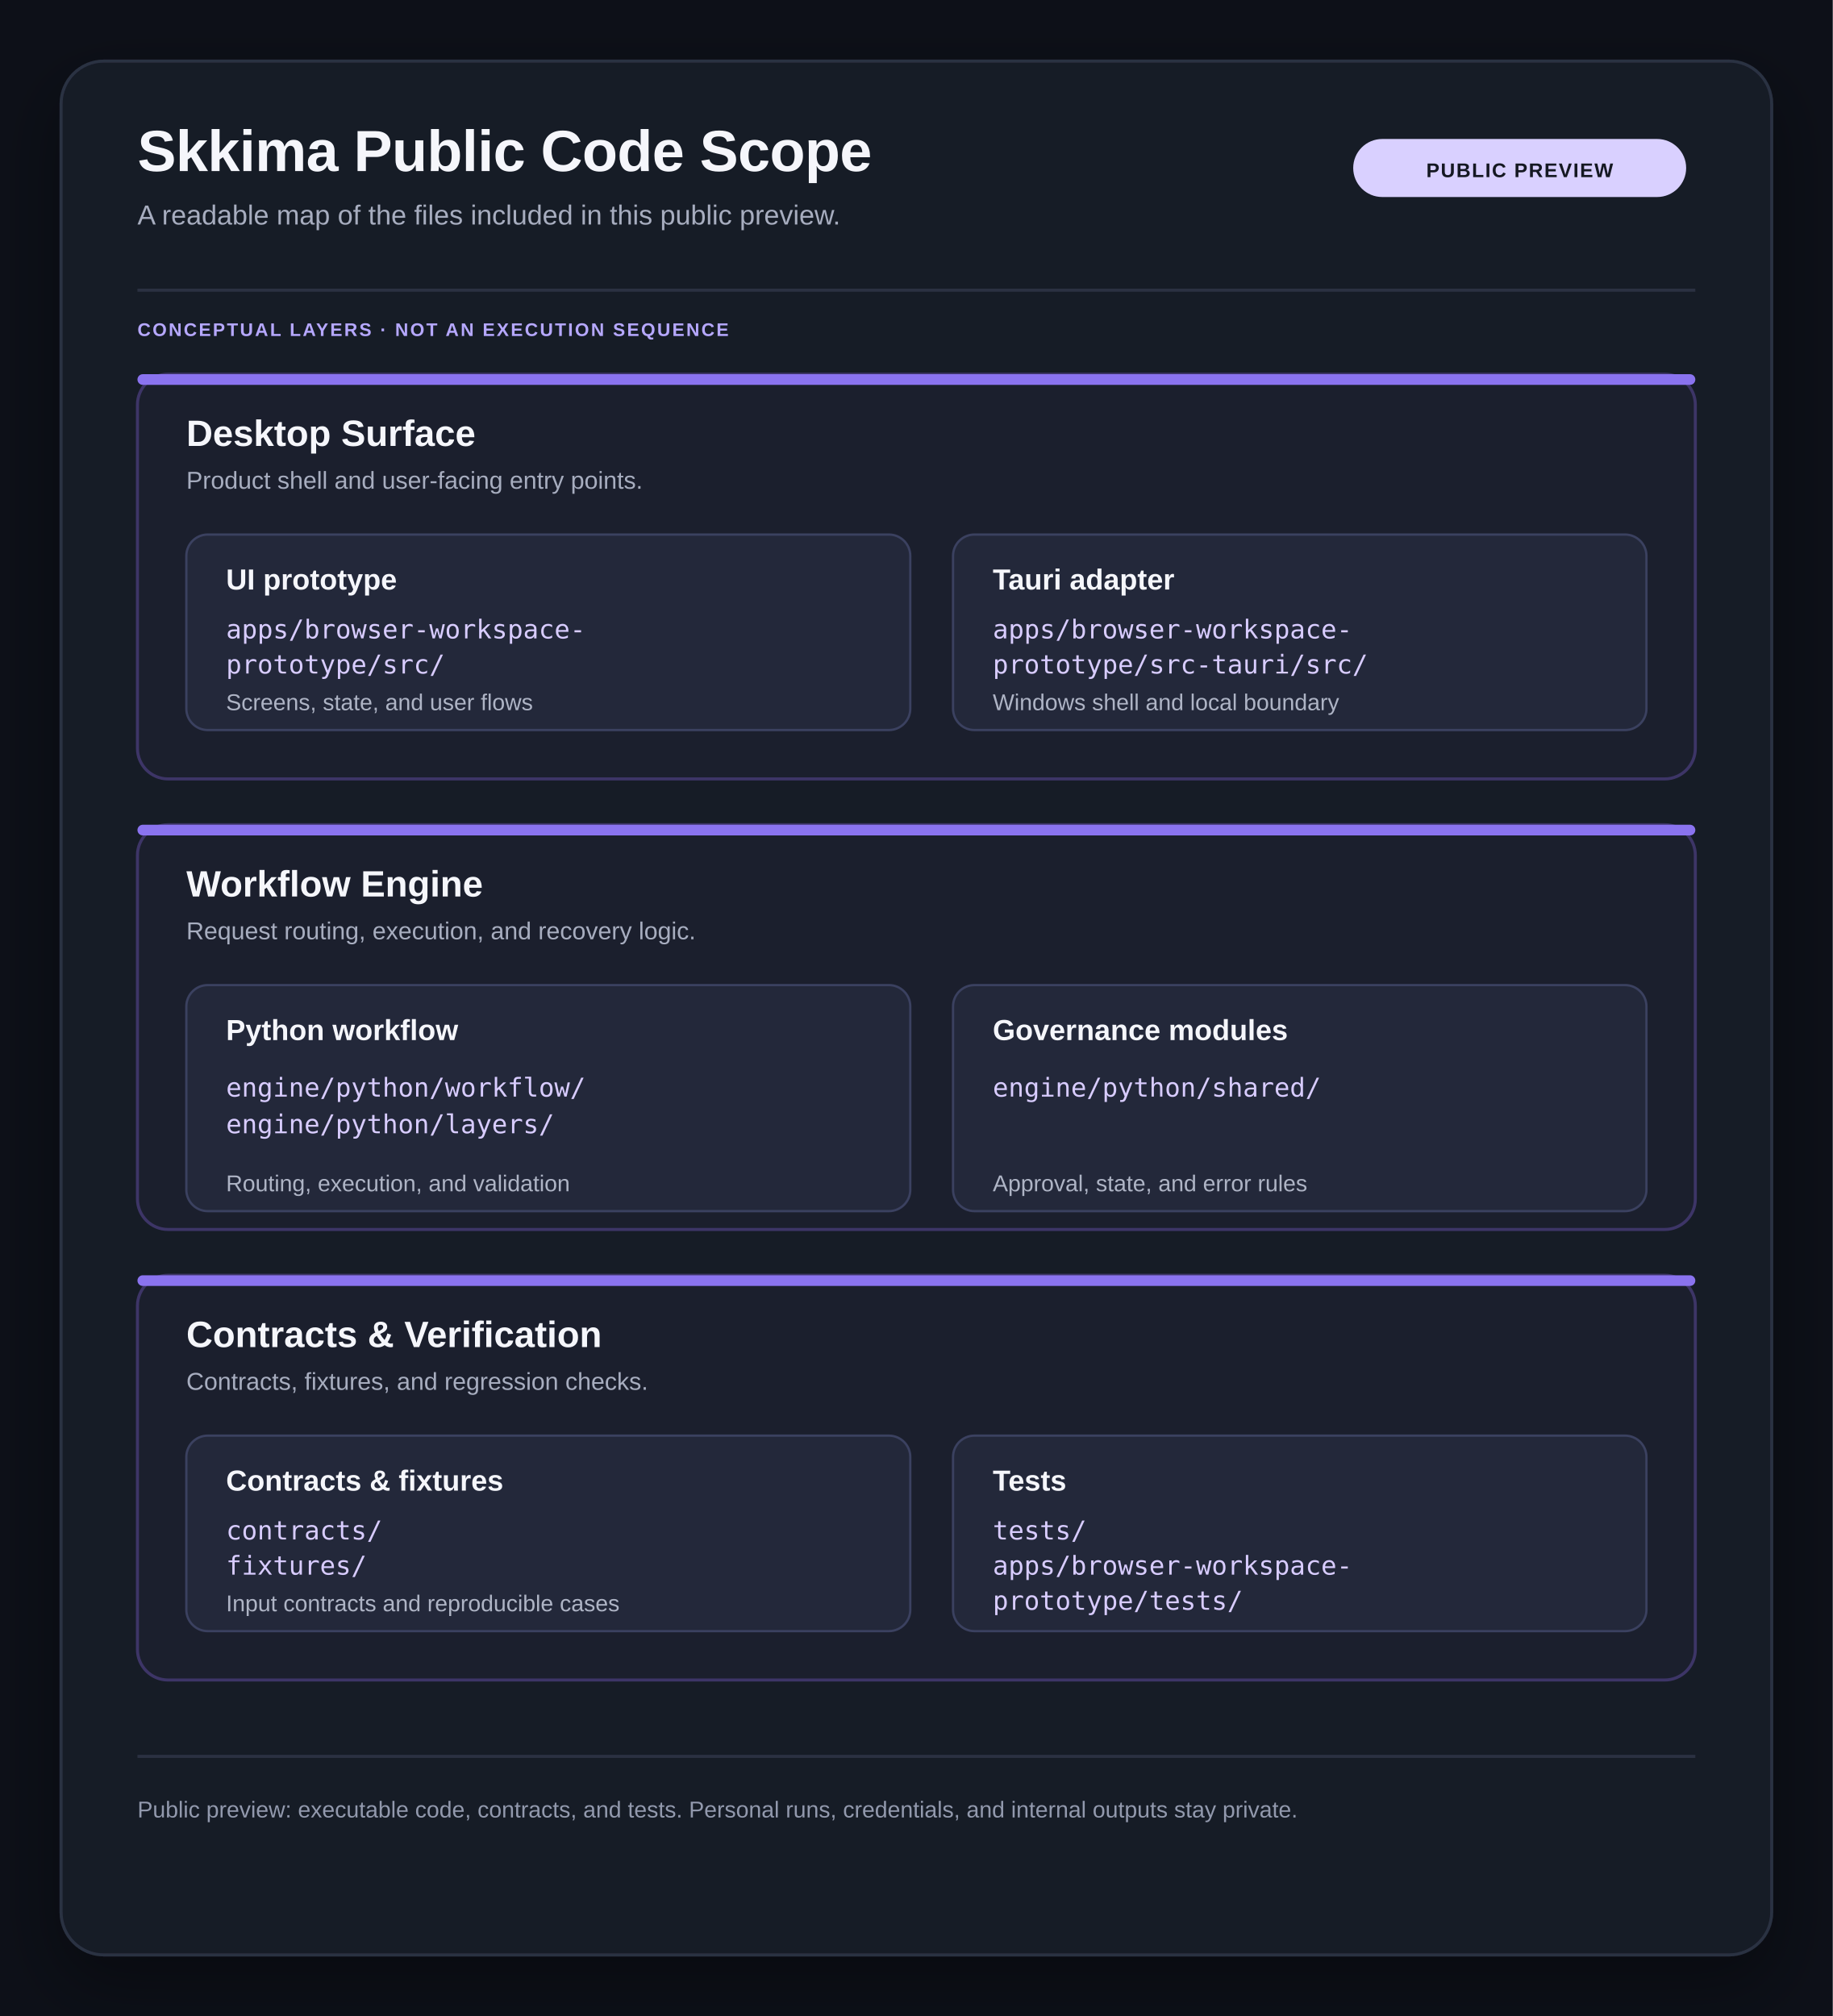
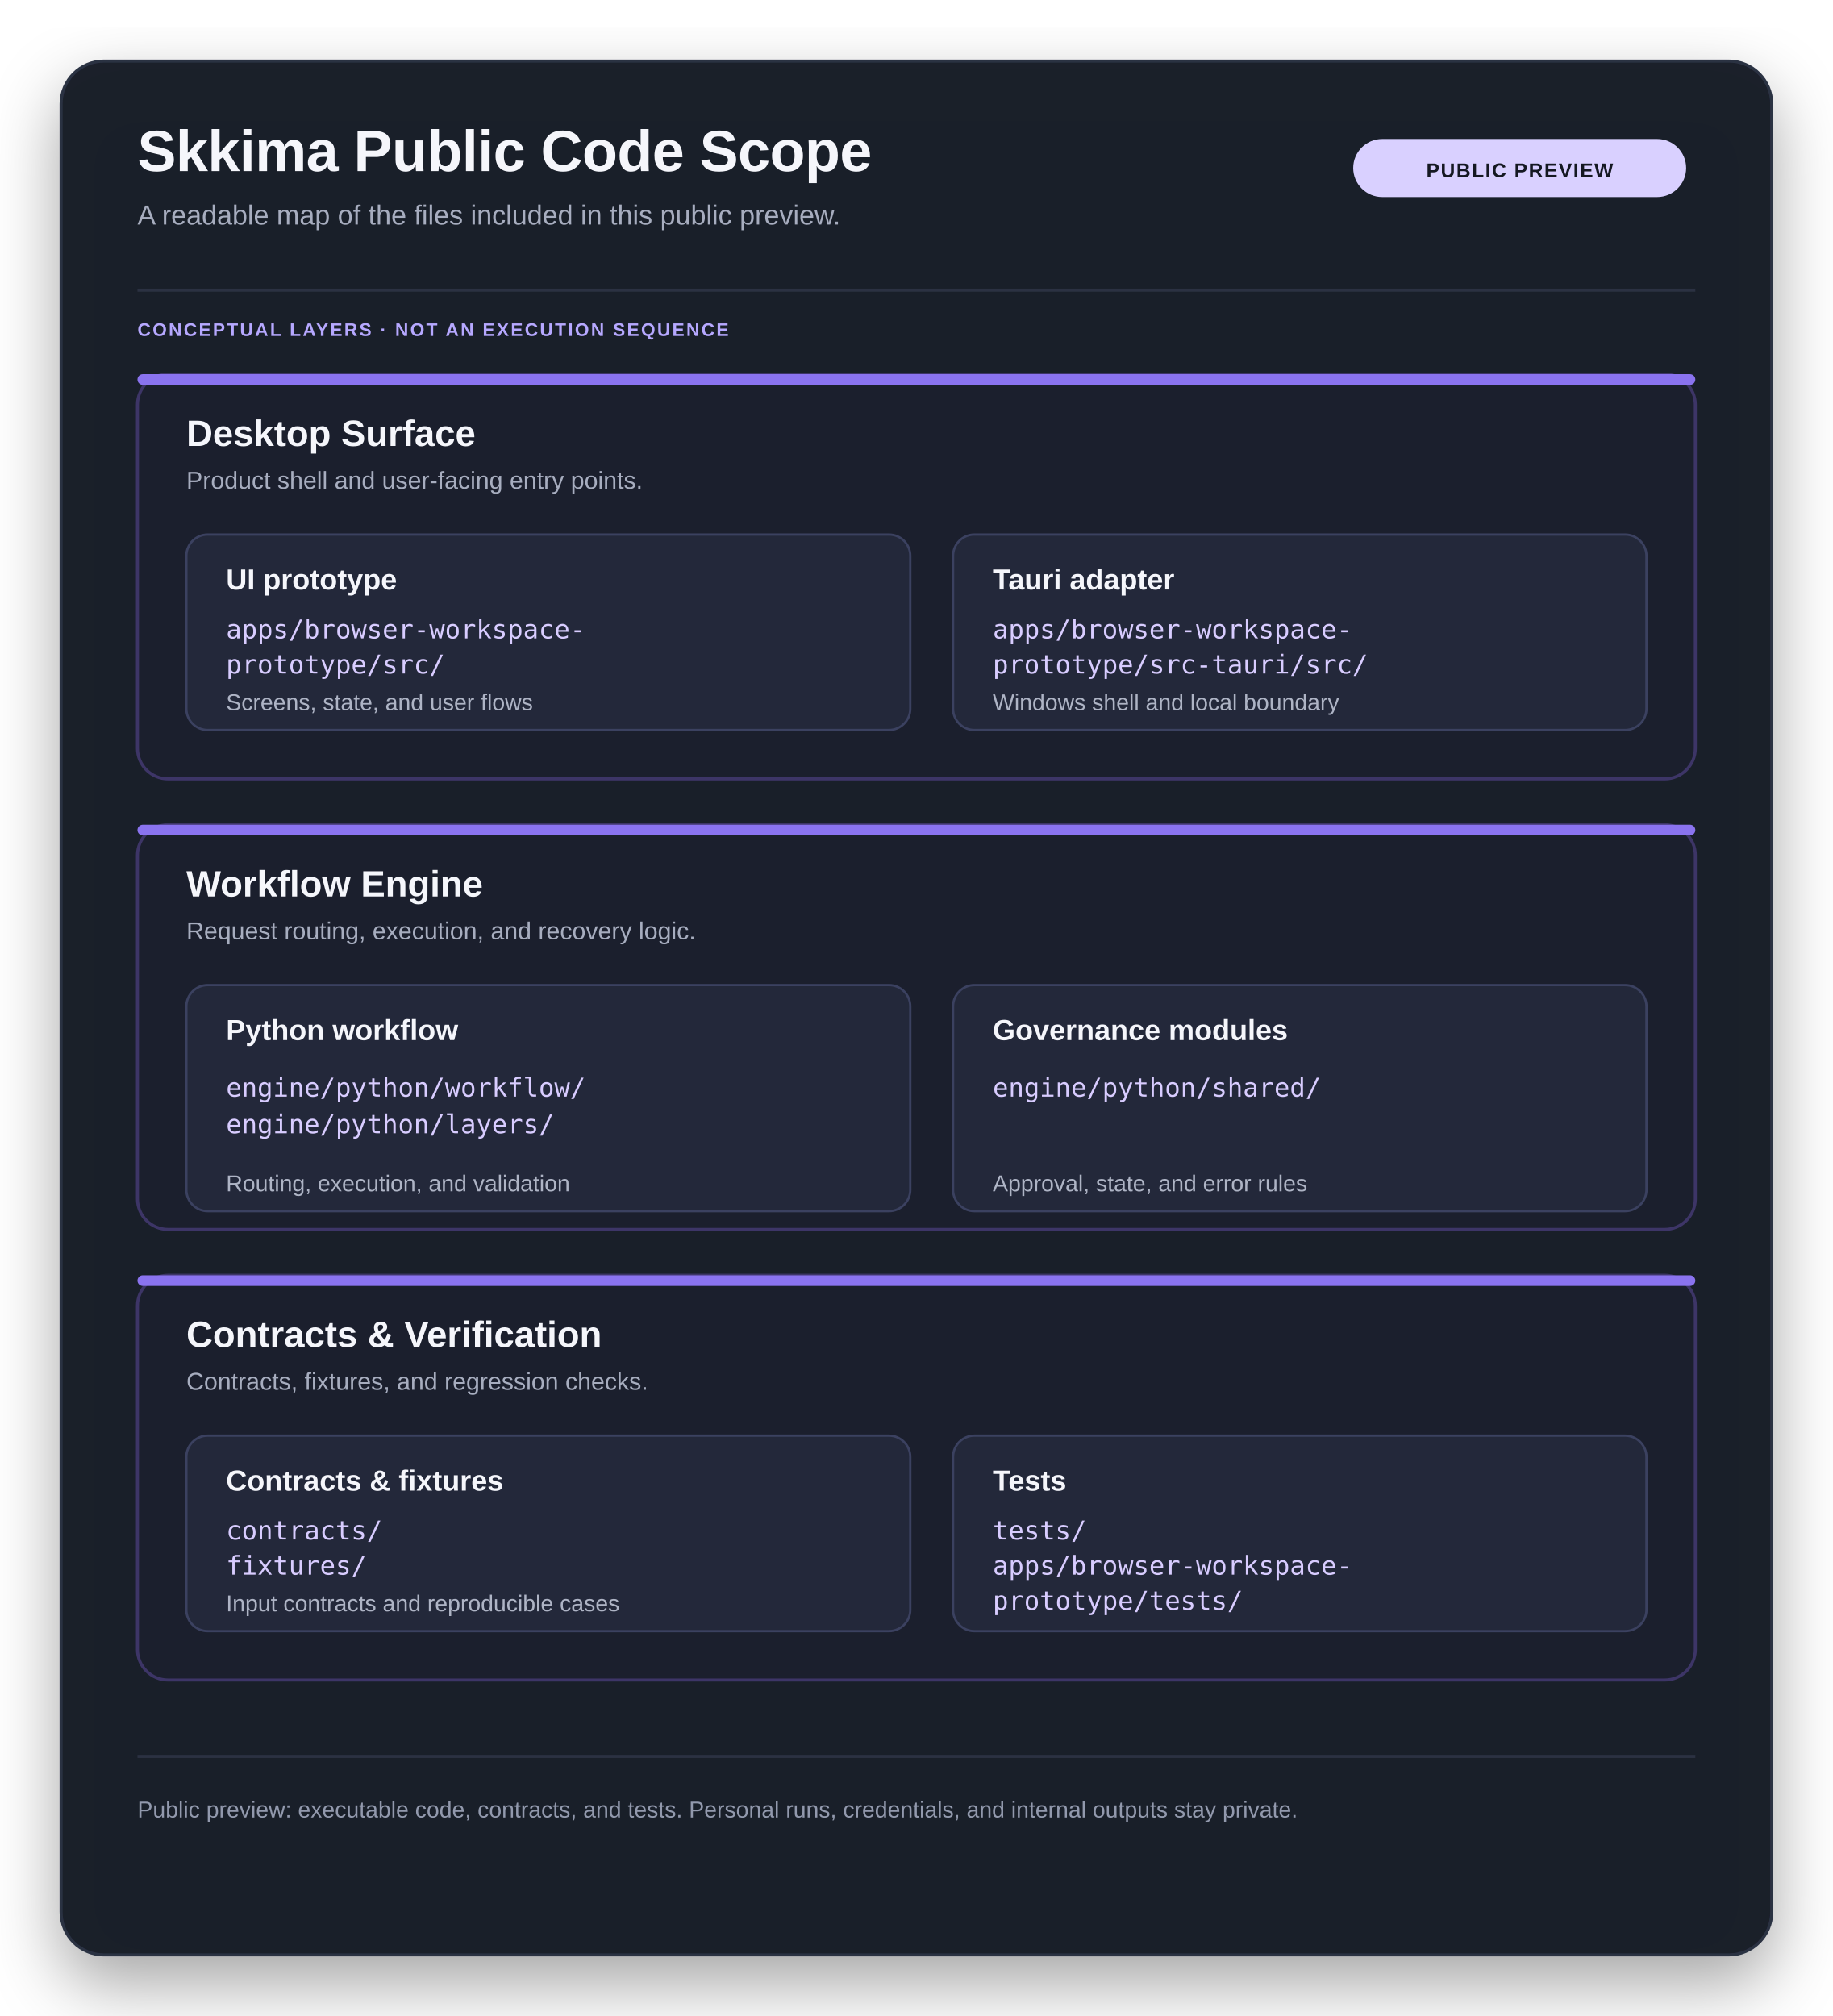
<svg xmlns="http://www.w3.org/2000/svg" width="1200" height="1320" viewBox="0 0 1200 1320" role="img" aria-labelledby="title desc">
  <defs>
    <filter id="shadow" x="-20%" y="-20%" width="140%" height="140%">
      <feDropShadow dx="0" dy="18" stdDeviation="22" flood-color="#000000" flood-opacity="0.36" />
    </filter>
    <style>
      .title { font: 600 38px 'Segoe UI', Arial, sans-serif; fill: #f5f6fb; letter-spacing: -0.3px; }
      .subtitle { font: 400 18px 'Segoe UI', Arial, sans-serif; fill: #a7adbf; }
      .badge { font: 600 13px 'Segoe UI', Arial, sans-serif; fill: #151822; letter-spacing: 0.8px; }
      .layer-title { font: 600 24px 'Segoe UI', Arial, sans-serif; fill: #f5f6fb; }
      .layer-note { font: 400 16px 'Segoe UI', Arial, sans-serif; fill: #a7adbf; }
      .card-title { font: 600 19px 'Segoe UI', Arial, sans-serif; fill: #f5f6fb; }
      .path { font: 500 17px 'Cascadia Mono', 'Consolas', monospace; fill: #d8ccff; text-decoration: none; }
      .note { font: 400 15px 'Segoe UI', Arial, sans-serif; fill: #aeb4c5; }
      .footer { font: 400 15px 'Segoe UI', Arial, sans-serif; fill: #9299ad; }
      .micro { font: 600 12px 'Segoe UI', Arial, sans-serif; fill: #b6a8ff; letter-spacing: 1.2px; }
    </style>
  </defs>
-   <rect width="1200" height="1320" fill="#0d1018" />
-   <rect x="40" y="40" width="1120" height="1240" rx="28" fill="#171b27" stroke="#2b3142" stroke-width="2" filter="url(#shadow)" />
+   <rect width="1200" height="1320" fill="none" />
+   <rect x="40" y="40" width="1120" height="1240" rx="28" fill="#171b27" fill-opacity="0.98" stroke="#2b3142" stroke-width="2" filter="url(#shadow)" />
  <text x="90" y="112" class="title">Skkima Public Code Scope</text>
  <text x="90" y="147" class="subtitle">A readable map of the files included in this public preview.</text>
  <rect x="886" y="91" width="218" height="38" rx="19" fill="#d9d0ff" />
  <text x="995" y="116" class="badge" text-anchor="middle">PUBLIC PREVIEW</text>
  <line x1="90" y1="190" x2="1110" y2="190" stroke="#2b3142" stroke-width="2" />
  <text x="90" y="220" class="micro">CONCEPTUAL LAYERS · NOT AN EXECUTION SEQUENCE</text>
  <rect x="90" y="245" width="1020" height="265" rx="20" fill="#1b1f2d" stroke="#3d3567" stroke-width="2" />
  <rect x="90" y="245" width="1020" height="7" rx="3.5" fill="#8a73ef" />
  <text x="122" y="292" class="layer-title">Desktop Surface</text>
  <text x="122" y="320" class="layer-note">Product shell and user-facing entry points.</text>
  <rect x="122" y="350" width="474" height="128" rx="14" fill="#23283a" stroke="#3b4160" stroke-width="1.5" />
  <text x="148" y="386" class="card-title">UI prototype</text>
  <a href="https://github.com/LEESEOBAEK/Skkima/tree/portfolio/source-preview/apps/browser-workspace-prototype/src/" target="_blank">
    <text x="148" y="418" class="path">apps/browser-workspace-</text>
    <text x="148" y="441" class="path">prototype/src/</text>
  </a>
  <text x="148" y="465" class="note">Screens, state, and user flows</text>
  <rect x="624" y="350" width="454" height="128" rx="14" fill="#23283a" stroke="#3b4160" stroke-width="1.5" />
  <text x="650" y="386" class="card-title">Tauri adapter</text>
  <a href="https://github.com/LEESEOBAEK/Skkima/tree/portfolio/source-preview/apps/browser-workspace-prototype/src-tauri/src/" target="_blank">
    <text x="650" y="418" class="path">apps/browser-workspace-</text>
    <text x="650" y="441" class="path">prototype/src-tauri/src/</text>
  </a>
  <text x="650" y="465" class="note">Windows shell and local boundary</text>
  <rect x="90" y="540" width="1020" height="265" rx="20" fill="#1b1f2d" stroke="#3d3567" stroke-width="2" />
  <rect x="90" y="540" width="1020" height="7" rx="3.5" fill="#8a73ef" />
  <text x="122" y="587" class="layer-title">Workflow Engine</text>
  <text x="122" y="615" class="layer-note">Request routing, execution, and recovery logic.</text>
  <rect x="122" y="645" width="474" height="148" rx="14" fill="#23283a" stroke="#3b4160" stroke-width="1.5" />
  <text x="148" y="681" class="card-title">Python workflow</text>
  <a href="https://github.com/LEESEOBAEK/Skkima/tree/portfolio/source-preview/engine/python/workflow/" target="_blank">
    <text x="148" y="718" class="path">engine/python/workflow/</text>
  </a>
  <a href="https://github.com/LEESEOBAEK/Skkima/tree/portfolio/source-preview/engine/python/layers/" target="_blank">
    <text x="148" y="742" class="path">engine/python/layers/</text>
  </a>
  <text x="148" y="780" class="note">Routing, execution, and validation</text>
  <rect x="624" y="645" width="454" height="148" rx="14" fill="#23283a" stroke="#3b4160" stroke-width="1.5" />
  <text x="650" y="681" class="card-title">Governance modules</text>
  <a href="https://github.com/LEESEOBAEK/Skkima/tree/portfolio/source-preview/engine/python/shared/" target="_blank">
    <text x="650" y="718" class="path">engine/python/shared/</text>
  </a>
  <text x="650" y="780" class="note">Approval, state, and error rules</text>
  <rect x="90" y="835" width="1020" height="265" rx="20" fill="#1b1f2d" stroke="#3d3567" stroke-width="2" />
  <rect x="90" y="835" width="1020" height="7" rx="3.5" fill="#8a73ef" />
  <text x="122" y="882" class="layer-title">Contracts &amp; Verification</text>
  <text x="122" y="910" class="layer-note">Contracts, fixtures, and regression checks.</text>
  <rect x="122" y="940" width="474" height="128" rx="14" fill="#23283a" stroke="#3b4160" stroke-width="1.5" />
  <text x="148" y="976" class="card-title">Contracts &amp; fixtures</text>
  <a href="https://github.com/LEESEOBAEK/Skkima/tree/portfolio/source-preview/contracts/" target="_blank">
    <text x="148" y="1008" class="path">contracts/</text>
  </a>
  <a href="https://github.com/LEESEOBAEK/Skkima/tree/portfolio/source-preview/fixtures/" target="_blank">
    <text x="148" y="1031" class="path">fixtures/</text>
  </a>
  <text x="148" y="1055" class="note">Input contracts and reproducible cases</text>
  <rect x="624" y="940" width="454" height="128" rx="14" fill="#23283a" stroke="#3b4160" stroke-width="1.5" />
  <text x="650" y="976" class="card-title">Tests</text>
  <a href="https://github.com/LEESEOBAEK/Skkima/tree/portfolio/source-preview/tests/" target="_blank">
    <text x="650" y="1008" class="path">tests/</text>
  </a>
  <a href="https://github.com/LEESEOBAEK/Skkima/tree/portfolio/source-preview/apps/browser-workspace-prototype/tests/" target="_blank">
    <text x="650" y="1031" class="path">apps/browser-workspace-</text>
    <text x="650" y="1054" class="path">prototype/tests/</text>
  </a>
  <line x1="90" y1="1150" x2="1110" y2="1150" stroke="#2b3142" stroke-width="2" />
  <text x="90" y="1190" class="footer">Public preview: executable code, contracts, and tests. Personal runs, credentials, and internal outputs stay private.</text>
</svg>
